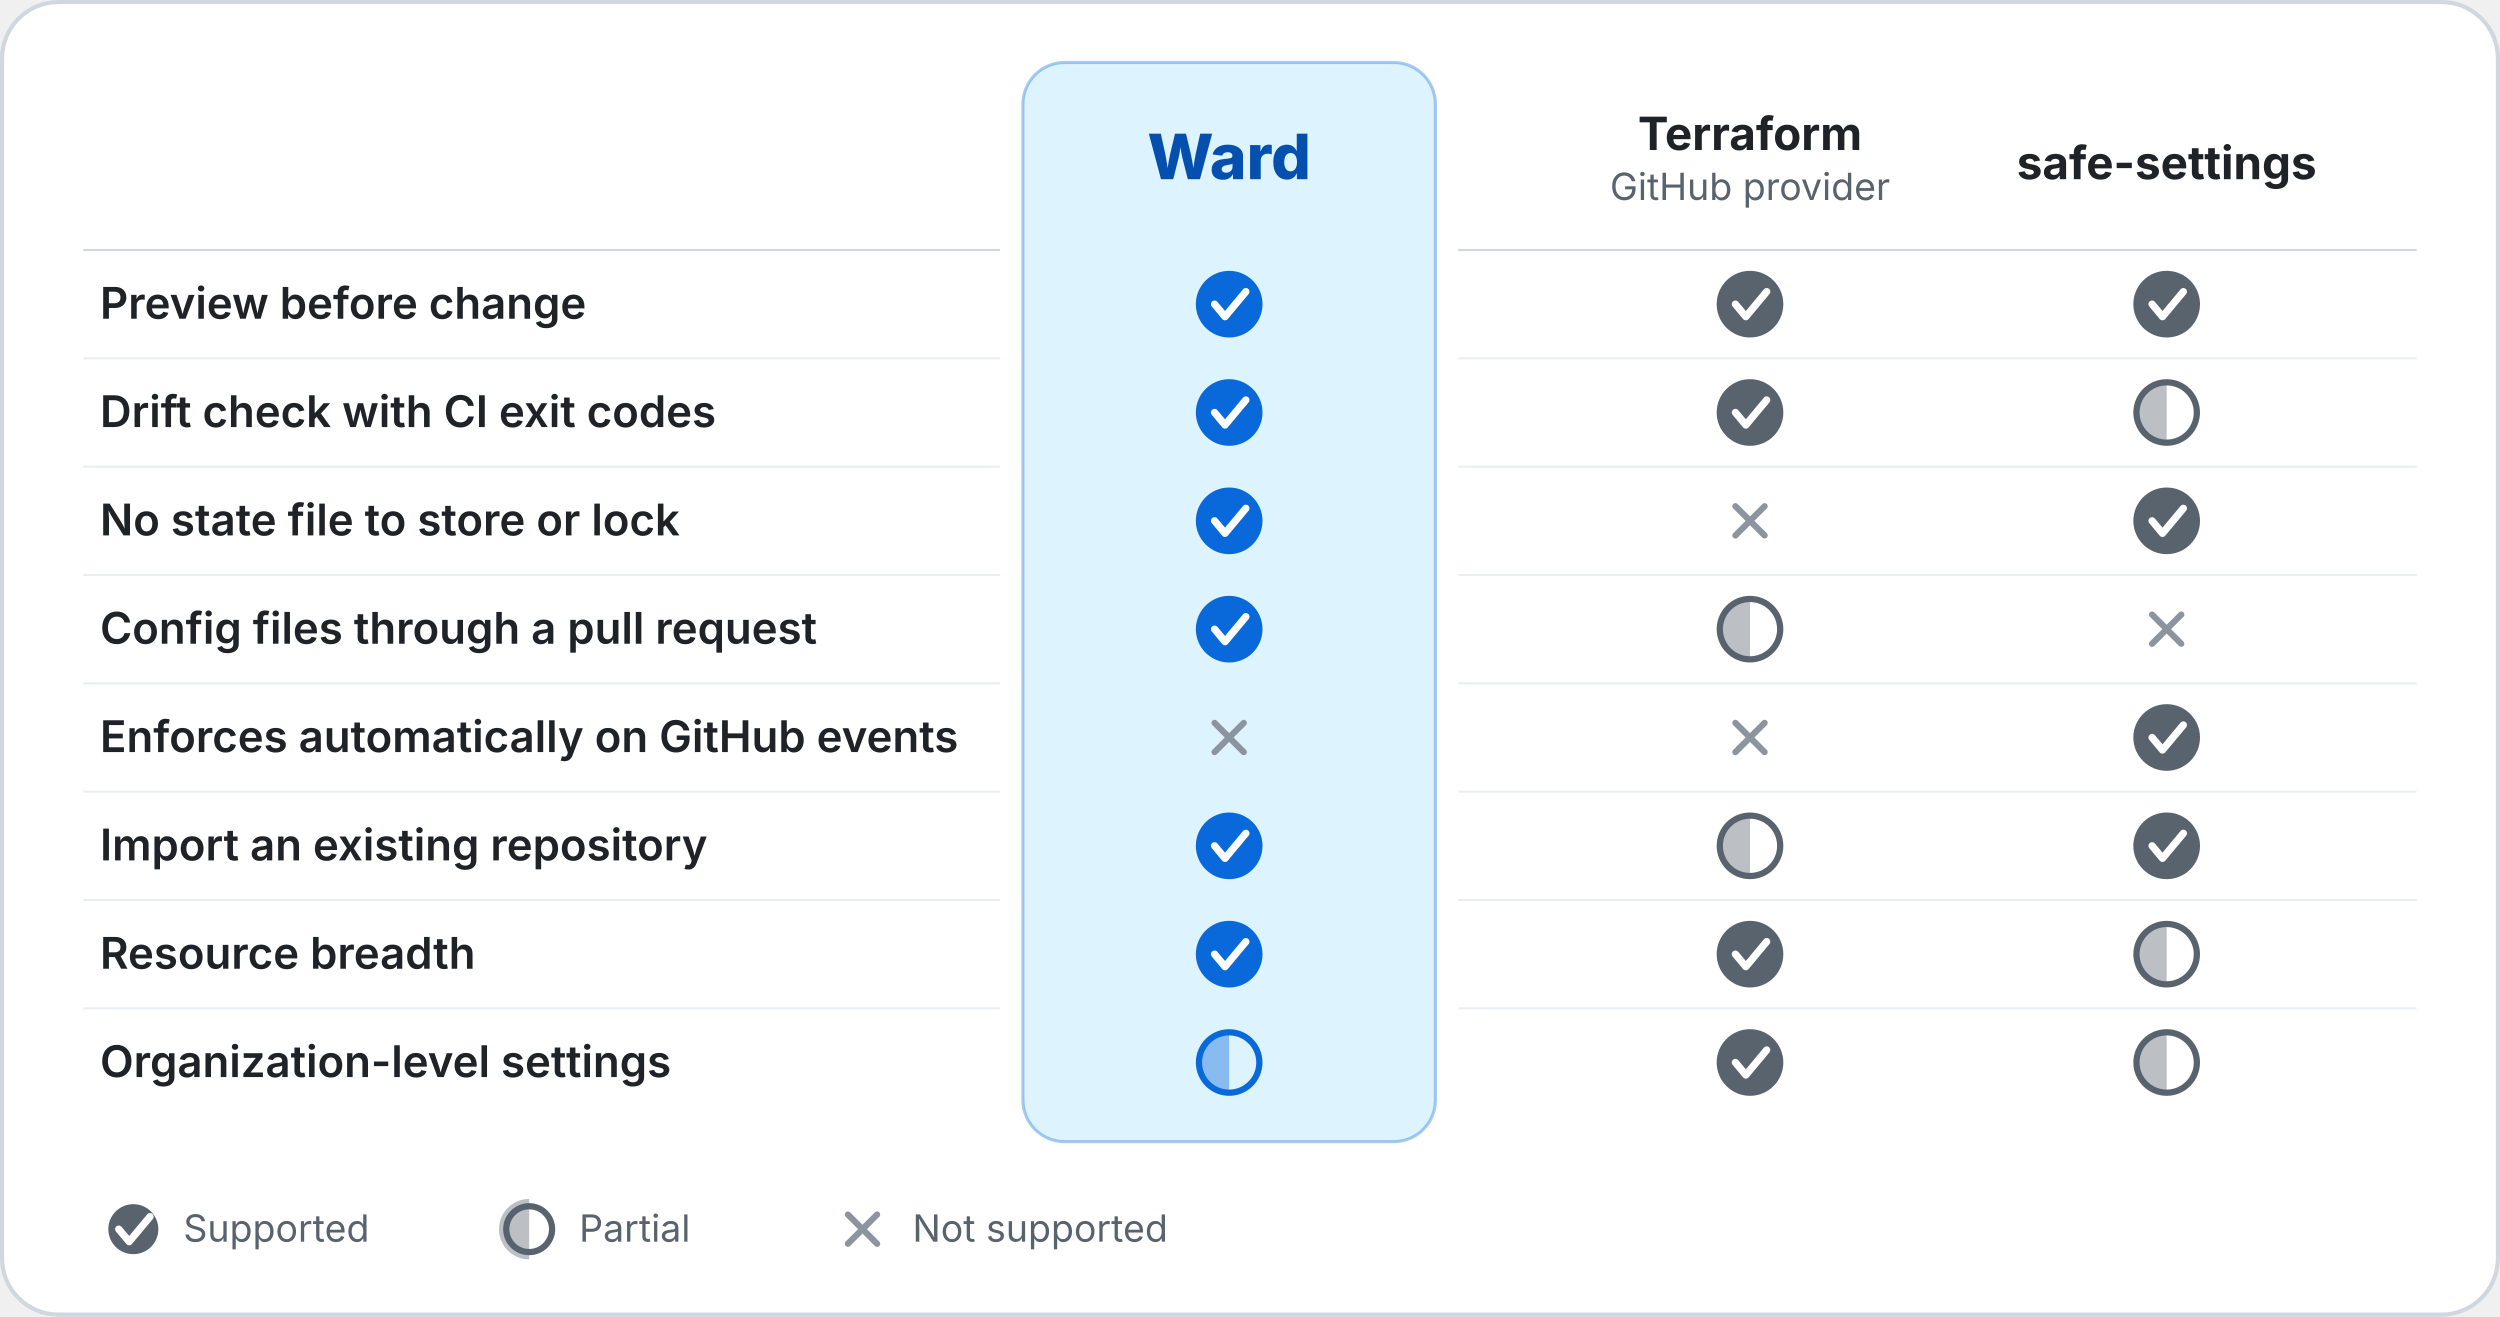
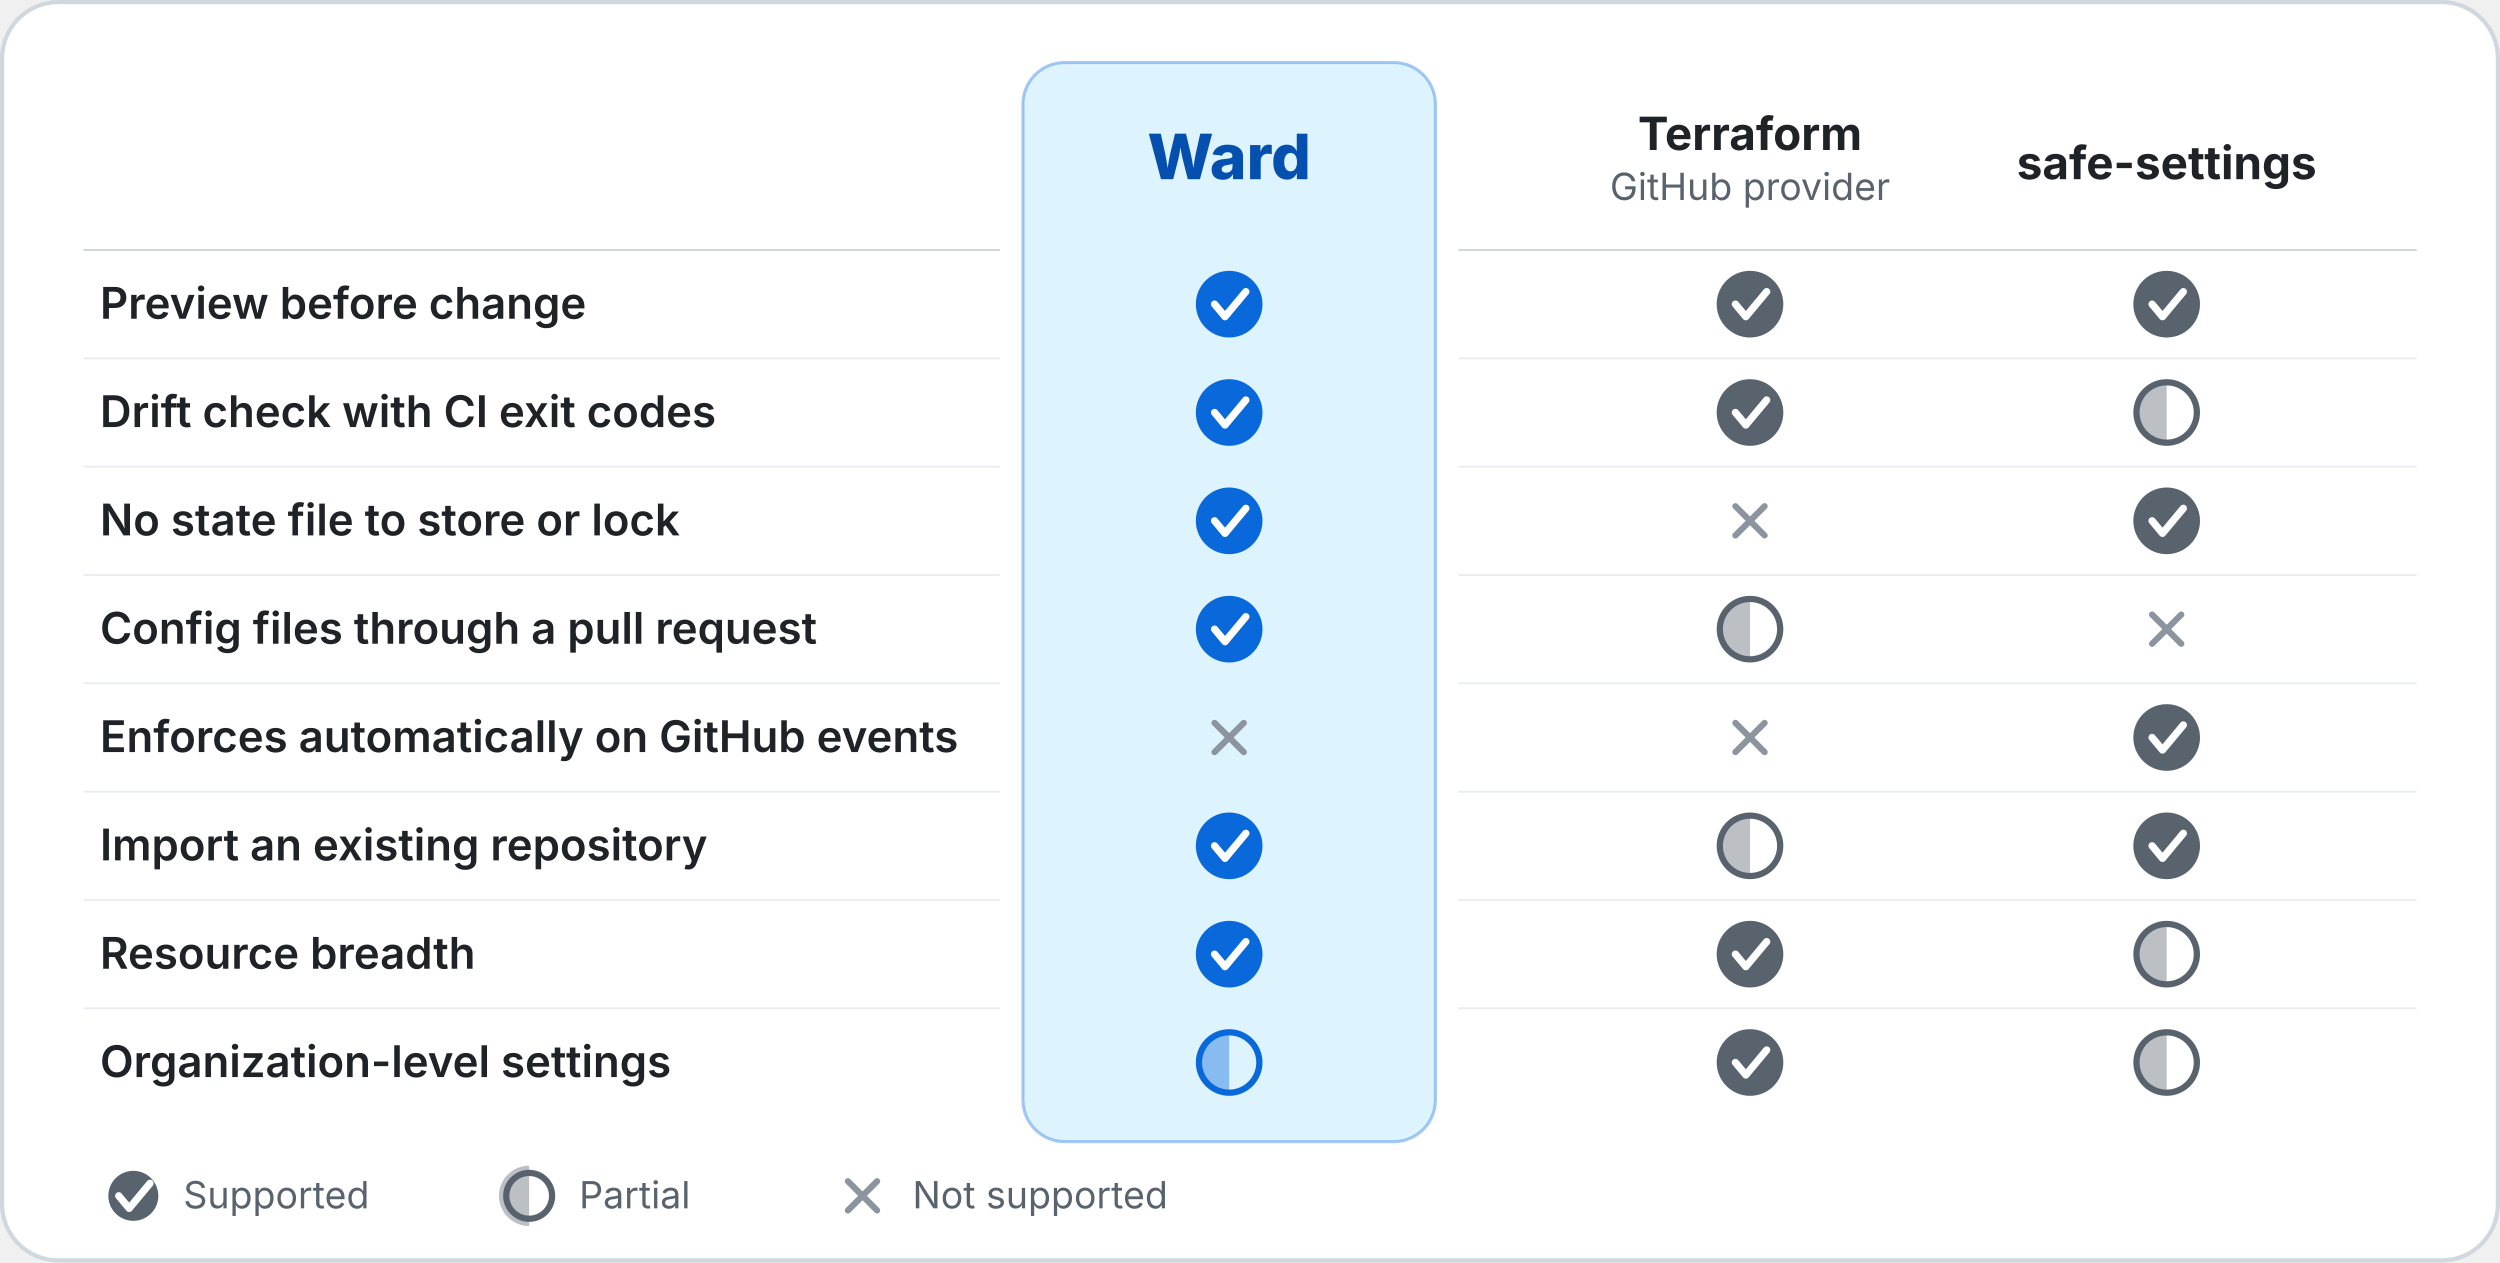
- <svg xmlns="http://www.w3.org/2000/svg" width="1200" height="632" viewBox="0 0 1200 632" font-family="Inter, 'Segoe UI', Helvetica, Arial, sans-serif">
+ <svg xmlns="http://www.w3.org/2000/svg" width="1200" height="606" viewBox="0 0 1200 606" font-family="Inter, 'Segoe UI', Helvetica, Arial, sans-serif">
  <defs />
-   <rect x="1" y="1" width="1198" height="630" rx="27" fill="#FFFFFF" stroke="#D0D7DE" stroke-width="2" />
+   <rect x="1" y="1" width="1198" height="604" rx="27" fill="#FFFFFF" stroke="#D0D7DE" stroke-width="2" />
  <rect x="491" y="30" width="198" height="518" rx="20" fill="#DDF4FF" stroke="#0969DA" stroke-opacity="0.35" stroke-width="1.5" />
  <text x="590" y="86" text-anchor="middle" font-size="30" font-weight="800" fill="#0550AE">Ward</text>
  <text x="840" y="72" text-anchor="middle" font-size="22" font-weight="700" fill="#1F2328">Terraform</text>
  <text x="840" y="96" text-anchor="middle" font-size="18" fill="#59636E">GitHub provider</text>
  <text x="1040" y="86" text-anchor="middle" font-size="22" font-weight="700" fill="#1F2328">safe-settings</text>
  <line x1="40" y1="120" x2="480" y2="120" stroke="#D0D7DE" />
  <line x1="700" y1="120" x2="1160" y2="120" stroke="#D0D7DE" />
  <text x="48" y="153" font-size="21" font-weight="600" fill="#1F2328">Preview before change</text>
  <circle cx="590" cy="146" r="16" fill="#0969DA" />
  <path d="M583 146l5 6l10 -12" fill="none" stroke="#FFFFFF" stroke-width="3.5" stroke-linecap="round" stroke-linejoin="round" />
  <circle cx="840" cy="146" r="16" fill="#59636E" />
  <path d="M833 146l5 6l10 -12" fill="none" stroke="#FFFFFF" stroke-width="3.5" stroke-linecap="round" stroke-linejoin="round" />
  <circle cx="1040" cy="146" r="16" fill="#59636E" />
  <path d="M1033 146l5 6l10 -12" fill="none" stroke="#FFFFFF" stroke-width="3.5" stroke-linecap="round" stroke-linejoin="round" />
  <line x1="40" y1="172" x2="480" y2="172" stroke="#EAEEF2" />
  <line x1="700" y1="172" x2="1160" y2="172" stroke="#EAEEF2" />
  <text x="48" y="205" font-size="21" font-weight="600" fill="#1F2328">Drift check with CI exit codes</text>
  <circle cx="590" cy="198" r="16" fill="#0969DA" />
  <path d="M583 198l5 6l10 -12" fill="none" stroke="#FFFFFF" stroke-width="3.5" stroke-linecap="round" stroke-linejoin="round" />
  <circle cx="840" cy="198" r="16" fill="#59636E" />
  <path d="M833 198l5 6l10 -12" fill="none" stroke="#FFFFFF" stroke-width="3.5" stroke-linecap="round" stroke-linejoin="round" />
  <circle cx="1040" cy="198" r="14.5" fill="none" stroke="#59636E" stroke-width="3" />
  <path d="M1040 183.5a14.5 14.5 0 0 0 0 29z" fill="#59636E" fill-opacity="0.4" />
  <line x1="40" y1="224" x2="480" y2="224" stroke="#EAEEF2" />
  <line x1="700" y1="224" x2="1160" y2="224" stroke="#EAEEF2" />
  <text x="48" y="257" font-size="21" font-weight="600" fill="#1F2328">No state file to store or lock</text>
  <circle cx="590" cy="250" r="16" fill="#0969DA" />
  <path d="M583 250l5 6l10 -12" fill="none" stroke="#FFFFFF" stroke-width="3.5" stroke-linecap="round" stroke-linejoin="round" />
  <path d="M833 243l14 14m0 -14l-14 14" stroke="#8C959F" stroke-width="3" stroke-linecap="round" />
  <circle cx="1040" cy="250" r="16" fill="#59636E" />
  <path d="M1033 250l5 6l10 -12" fill="none" stroke="#FFFFFF" stroke-width="3.5" stroke-linecap="round" stroke-linejoin="round" />
  <line x1="40" y1="276" x2="480" y2="276" stroke="#EAEEF2" />
  <line x1="700" y1="276" x2="1160" y2="276" stroke="#EAEEF2" />
  <text x="48" y="309" font-size="21" font-weight="600" fill="#1F2328">Config files through a pull request</text>
  <circle cx="590" cy="302" r="16" fill="#0969DA" />
  <path d="M583 302l5 6l10 -12" fill="none" stroke="#FFFFFF" stroke-width="3.5" stroke-linecap="round" stroke-linejoin="round" />
  <circle cx="840" cy="302" r="14.5" fill="none" stroke="#59636E" stroke-width="3" />
  <path d="M840 287.5a14.5 14.5 0 0 0 0 29z" fill="#59636E" fill-opacity="0.4" />
  <path d="M1033 295l14 14m0 -14l-14 14" stroke="#8C959F" stroke-width="3" stroke-linecap="round" />
  <line x1="40" y1="328" x2="480" y2="328" stroke="#EAEEF2" />
  <line x1="700" y1="328" x2="1160" y2="328" stroke="#EAEEF2" />
  <text x="48" y="361" font-size="21" font-weight="600" fill="#1F2328">Enforces automatically on GitHub events</text>
  <path d="M583 347l14 14m0 -14l-14 14" stroke="#8C959F" stroke-width="3" stroke-linecap="round" />
  <path d="M833 347l14 14m0 -14l-14 14" stroke="#8C959F" stroke-width="3" stroke-linecap="round" />
  <circle cx="1040" cy="354" r="16" fill="#59636E" />
  <path d="M1033 354l5 6l10 -12" fill="none" stroke="#FFFFFF" stroke-width="3.5" stroke-linecap="round" stroke-linejoin="round" />
  <line x1="40" y1="380" x2="480" y2="380" stroke="#EAEEF2" />
  <line x1="700" y1="380" x2="1160" y2="380" stroke="#EAEEF2" />
  <text x="48" y="413" font-size="21" font-weight="600" fill="#1F2328">Import an existing repository</text>
  <circle cx="590" cy="406" r="16" fill="#0969DA" />
  <path d="M583 406l5 6l10 -12" fill="none" stroke="#FFFFFF" stroke-width="3.5" stroke-linecap="round" stroke-linejoin="round" />
  <circle cx="840" cy="406" r="14.5" fill="none" stroke="#59636E" stroke-width="3" />
  <path d="M840 391.5a14.5 14.5 0 0 0 0 29z" fill="#59636E" fill-opacity="0.4" />
  <circle cx="1040" cy="406" r="16" fill="#59636E" />
  <path d="M1033 406l5 6l10 -12" fill="none" stroke="#FFFFFF" stroke-width="3.5" stroke-linecap="round" stroke-linejoin="round" />
  <line x1="40" y1="432" x2="480" y2="432" stroke="#EAEEF2" />
  <line x1="700" y1="432" x2="1160" y2="432" stroke="#EAEEF2" />
  <text x="48" y="465" font-size="21" font-weight="600" fill="#1F2328">Resource breadth</text>
  <circle cx="590" cy="458" r="16" fill="#0969DA" />
  <path d="M583 458l5 6l10 -12" fill="none" stroke="#FFFFFF" stroke-width="3.5" stroke-linecap="round" stroke-linejoin="round" />
  <circle cx="840" cy="458" r="16" fill="#59636E" />
  <path d="M833 458l5 6l10 -12" fill="none" stroke="#FFFFFF" stroke-width="3.5" stroke-linecap="round" stroke-linejoin="round" />
  <circle cx="1040" cy="458" r="14.5" fill="none" stroke="#59636E" stroke-width="3" />
  <path d="M1040 443.5a14.5 14.5 0 0 0 0 29z" fill="#59636E" fill-opacity="0.4" />
  <line x1="40" y1="484" x2="480" y2="484" stroke="#EAEEF2" />
  <line x1="700" y1="484" x2="1160" y2="484" stroke="#EAEEF2" />
  <text x="48" y="517" font-size="21" font-weight="600" fill="#1F2328">Organization-level settings</text>
  <circle cx="590" cy="510" r="14.5" fill="none" stroke="#0969DA" stroke-width="3" />
  <path d="M590 495.5a14.5 14.5 0 0 0 0 29z" fill="#0969DA" fill-opacity="0.4" />
  <circle cx="840" cy="510" r="16" fill="#59636E" />
  <path d="M833 510l5 6l10 -12" fill="none" stroke="#FFFFFF" stroke-width="3.5" stroke-linecap="round" stroke-linejoin="round" />
  <circle cx="1040" cy="510" r="14.5" fill="none" stroke="#59636E" stroke-width="3" />
  <path d="M1040 495.5a14.5 14.5 0 0 0 0 29z" fill="#59636E" fill-opacity="0.4" />
-   <circle cx="64" cy="590" r="12" fill="#59636E" />
-   <path d="M57 590l5 6l10 -12" fill="none" stroke="#FFFFFF" stroke-width="3.5" stroke-linecap="round" stroke-linejoin="round" />
-   <text x="88" y="596" font-size="18" fill="#59636E">Supported</text>
-   <circle cx="254" cy="590" r="11" fill="none" stroke="#59636E" stroke-width="3" />
-   <path d="M254 575.5a14.5 14.5 0 0 0 0 29z" fill="#59636E" fill-opacity="0.4" />
-   <text x="278" y="596" font-size="18" fill="#59636E">Partial</text>
-   <path d="M407 583l14 14m0 -14l-14 14" stroke="#8C959F" stroke-width="3" stroke-linecap="round" />
-   <text x="438" y="596" font-size="18" fill="#59636E">Not supported</text>
+   <circle cx="64" cy="574" r="12" fill="#59636E" />
+   <path d="M57 574l5 6l10 -12" fill="none" stroke="#FFFFFF" stroke-width="3.5" stroke-linecap="round" stroke-linejoin="round" />
+   <text x="88" y="580" font-size="18" fill="#59636E">Supported</text>
+   <circle cx="254" cy="574" r="11" fill="none" stroke="#59636E" stroke-width="3" />
+   <path d="M254 559.5a14.5 14.5 0 0 0 0 29z" fill="#59636E" fill-opacity="0.4" />
+   <text x="278" y="580" font-size="18" fill="#59636E">Partial</text>
+   <path d="M407 567l14 14m0 -14l-14 14" stroke="#8C959F" stroke-width="3" stroke-linecap="round" />
+   <text x="438" y="580" font-size="18" fill="#59636E">Not supported</text>
</svg>
